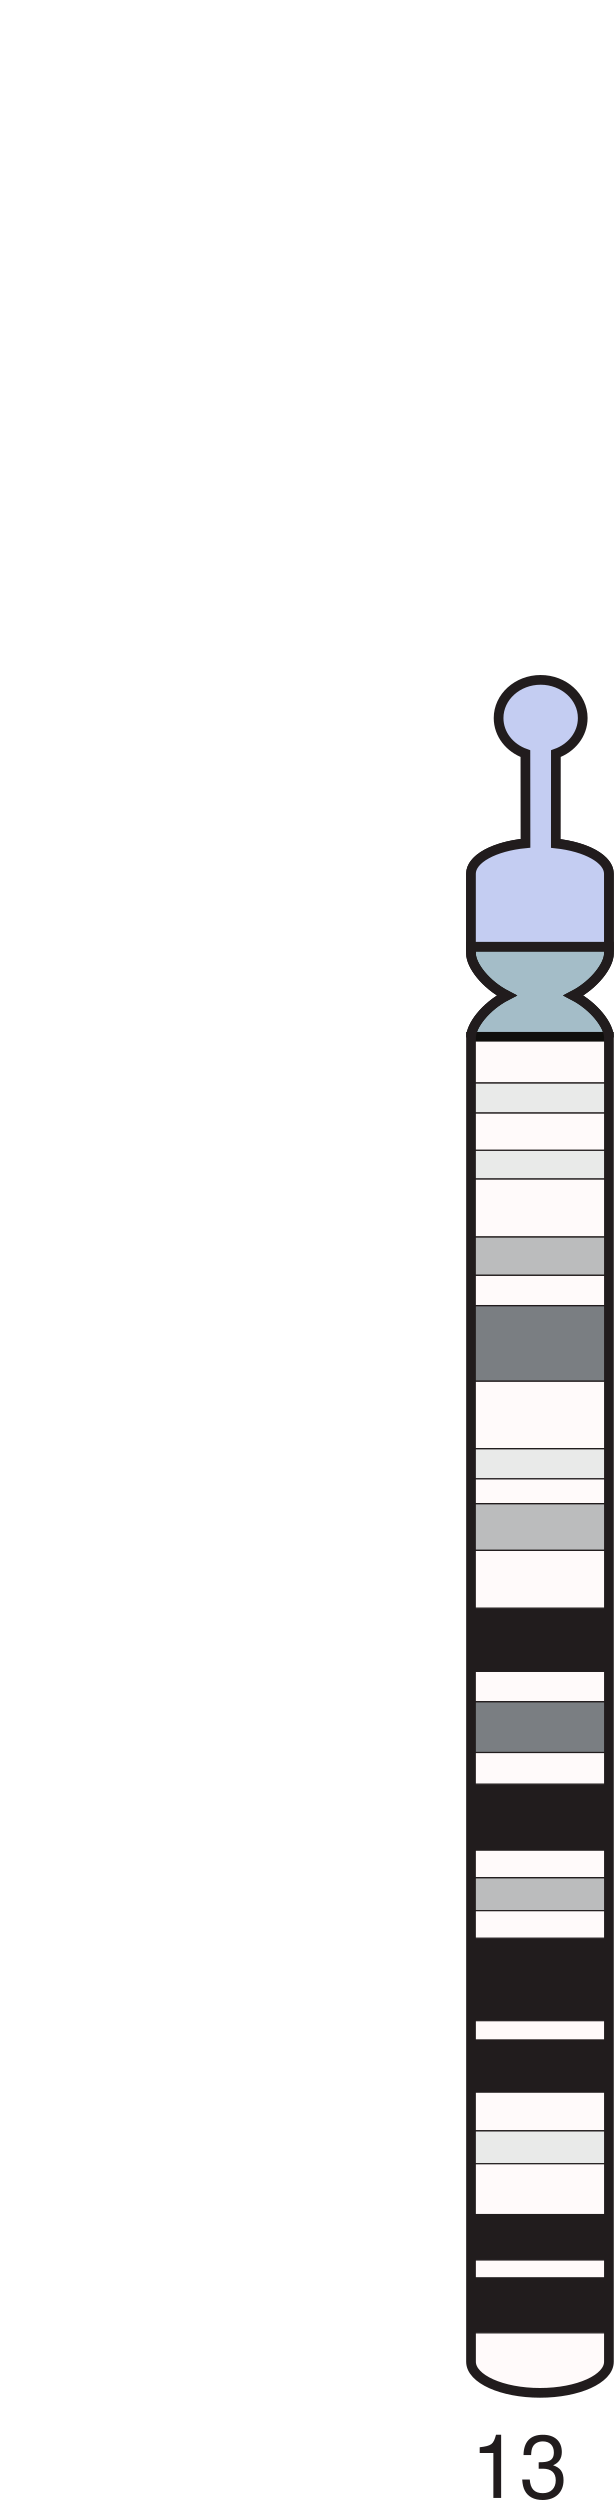
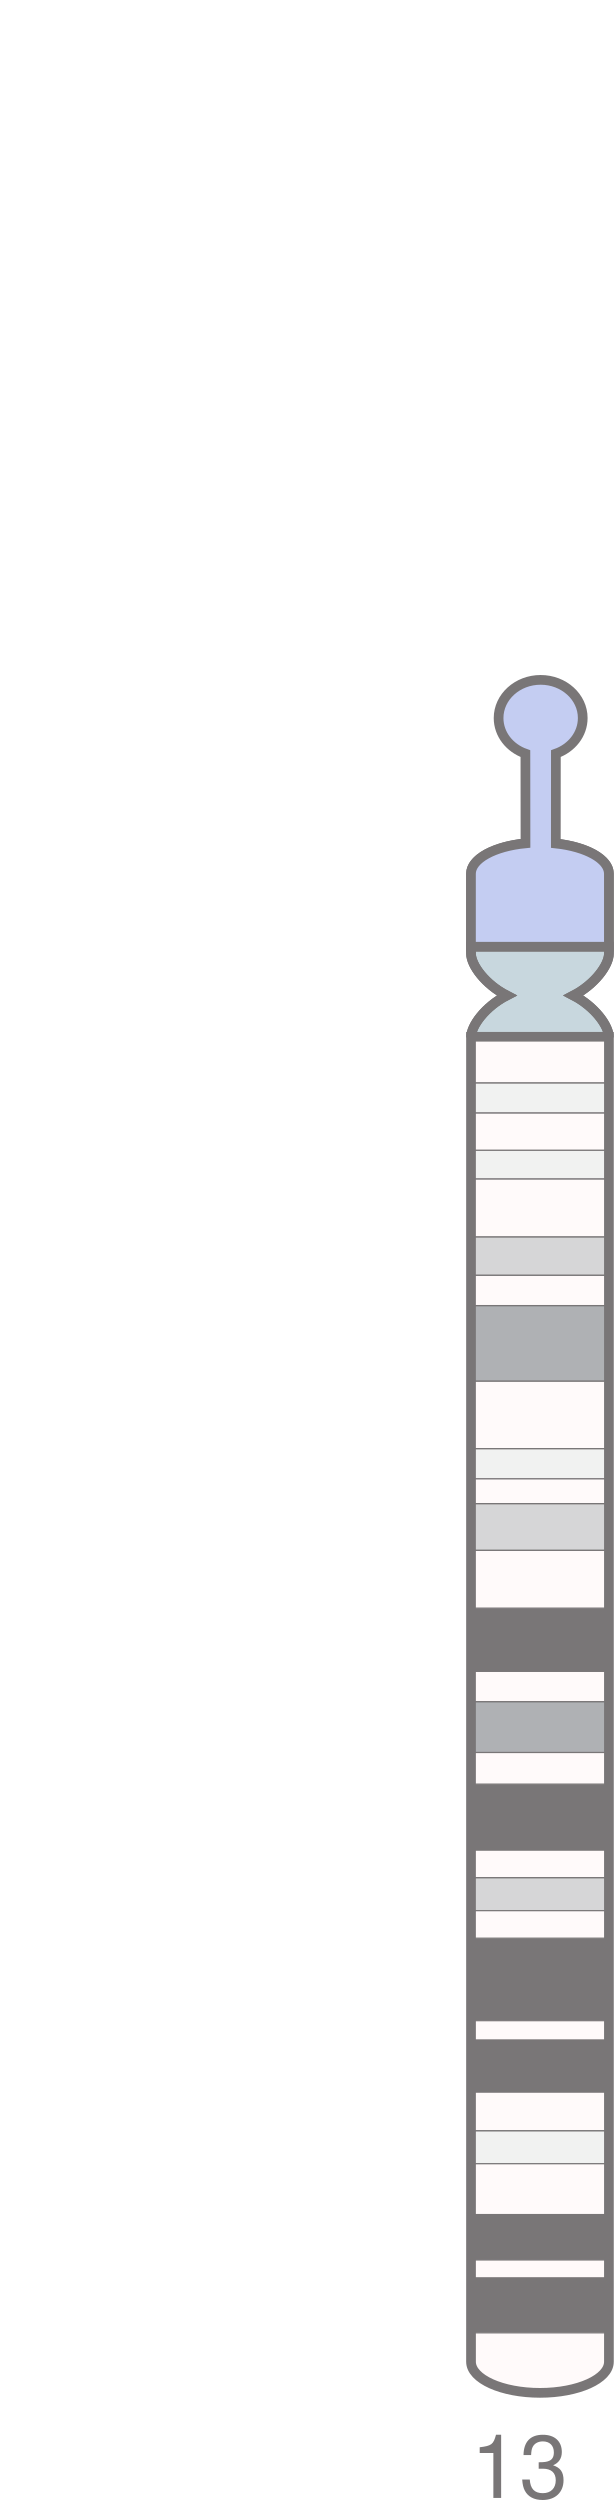
<svg xmlns="http://www.w3.org/2000/svg" contentScriptType="text/ecmascript" zoomAndPan="magnify" contentStyleType="text/css" preserveAspectRatio="xMidYMid meet" version="1.0">
  <g id="chromosome13" title="Chromosome 13">
-     <path style="fill:#211c1d;fill-opacity:1;fill-rule:nonzero;stroke:none" id="13q21.1" d="m 38.797,137.707 11.382,0.0 0.0,-5.212 -11.382,-0.0 0.0,5.212 z " />
-     <path style="fill:#7a7e82;fill-opacity:1;fill-rule:nonzero;stroke:none" id="13q13.3" d="m 38.797,113.801 11.382,0.0 0.0,-6.233 -11.382,-0.0 0.0,6.233 z " />
-     <path style="fill:none;stroke:#211c1d;stroke-width:0.1;stroke-linecap:butt;stroke-linejoin:miter;stroke-miterlimit:4;stroke-opacity:1;stroke-dasharray:none" id="13q13.3-o" d="m 38.797,113.801 11.382,0.0 0.0,-6.233 -11.382,-0.0 0.0,6.233 z " />
-     <path style="fill:#7a7e82;fill-opacity:1;fill-rule:nonzero;stroke:none" id="13q21.31" d="m 38.797,144.391 11.382,0.0 0.0,-4.192 -11.382,-0.0 0.0,4.192 z " />
-     <path style="fill:none;stroke:#211c1d;stroke-width:0.1;stroke-linecap:butt;stroke-linejoin:miter;stroke-miterlimit:4;stroke-opacity:1;stroke-dasharray:none" id="13q21.31-o" d="m 38.797,144.391 11.382,0.0 0.0,-4.192 -11.382,-0.0 0.0,4.192 z " />
-     <path style="fill:#211c1d;fill-opacity:1;fill-rule:nonzero;stroke:none" id="13q21.33" d="m 38.797,152.436 11.382,0.0 0.0,-5.442 -11.382,-0.0 0.0,5.442 z " />
-     <path style="fill:#bbbcbd;fill-opacity:1;fill-rule:nonzero;stroke:none" id="13q13.1" d="m 38.797,105.075 11.382,0.0 0.0,-3.174 -11.382,-0.0 0.0,3.174 z " />
-     <path style="fill:none;stroke:#211c1d;stroke-width:0.1;stroke-linecap:butt;stroke-linejoin:miter;stroke-miterlimit:4;stroke-opacity:1;stroke-dasharray:none" id="13q13.1-o" d="m 38.797,105.075 11.382,0.0 0.0,-3.174 -11.382,-0.0 0.0,3.174 z " />
-     <path style="fill:#bbbcbd;fill-opacity:1;fill-rule:nonzero;stroke:none" id="13q14.2" d="m 38.797,127.736 11.382,0.0 0.0,-3.853 -11.382,-0.0 0.0,3.853 z " />
-     <path style="fill:none;stroke:#211c1d;stroke-width:0.1;stroke-linecap:butt;stroke-linejoin:miter;stroke-miterlimit:4;stroke-opacity:1;stroke-dasharray:none" id="13q14.2-o" d="m 38.797,127.736 11.382,0.0 0.0,-3.853 -11.382,-0.0 0.0,3.853 z " />
-     <path style="fill:#bbbcbd;fill-opacity:1;fill-rule:nonzero;stroke:none" id="13q22.2" d="m 38.797,157.421 11.382,0.0 0.0,-2.722 -11.382,-0.0 0.0,2.722 z " />
-     <path style="fill:none;stroke:#211c1d;stroke-width:0.1;stroke-linecap:butt;stroke-linejoin:miter;stroke-miterlimit:4;stroke-opacity:1;stroke-dasharray:none" id="13q22.2-o" d="m 38.797,157.421 11.382,0.0 0.0,-2.722 -11.382,-0.0 0.0,2.722 z " />
-     <path style="fill:#211c1d;fill-opacity:1;fill-rule:nonzero;stroke:none" id="13q31.1" d="m 38.797,166.486 11.382,0.0 0.0,-6.799 -11.382,-0.0 0.0,6.799 z " />
-     <path style="fill:#211c1d;fill-opacity:1;fill-rule:nonzero;stroke:none" id="13q31.3" d="m 38.797,172.375 11.382,0.0 0.0,-4.304 -11.382,-0.0 0.0,4.304 z " />
-     <path style="fill:#e9eae9;fill-opacity:1;fill-rule:nonzero;stroke:none" id="13q12.2" d="m 38.797,97.143 11.382,0.0 0.0,-2.378 -11.382,-0.0 0.0,2.378 z " />
-     <path style="fill:none;stroke:#211c1d;stroke-width:0.1;stroke-linecap:butt;stroke-linejoin:miter;stroke-miterlimit:4;stroke-opacity:1;stroke-dasharray:none" id="13q12.2-o" d="m 38.797,97.143 11.382,0.0 0.0,-2.378 -11.382,-0.0 0.0,2.378 z " />
-     <path style="fill:#e9eae9;fill-opacity:1;fill-rule:nonzero;stroke:none" id="13q12.12" d="m 38.797,91.706 11.382,0.0 0.0,-2.493 -11.382,-0.0 0.0,2.493 z " />
-     <path style="fill:none;stroke:#211c1d;stroke-width:0.1;stroke-linecap:butt;stroke-linejoin:miter;stroke-miterlimit:4;stroke-opacity:1;stroke-dasharray:none" id="13q12.12-o" d="m 38.797,91.706 11.382,0.0 0.0,-2.493 -11.382,-0.0 0.0,2.493 z " />
-     <path style="fill:#e9eae9;fill-opacity:1;fill-rule:nonzero;stroke:none" id="13q14.12" d="m 38.797,121.845 11.382,0.0 0.0,-2.493 -11.382,-0.0 0.0,2.493 z " />
-     <path style="fill:none;stroke:#211c1d;stroke-width:0.1;stroke-linecap:butt;stroke-linejoin:miter;stroke-miterlimit:4;stroke-opacity:1;stroke-dasharray:none" id="13q14.12-o" d="m 38.797,121.845 11.382,0.0 0.0,-2.493 -11.382,-0.0 0.0,2.493 z " />
-     <path style="fill:#e9eae9;fill-opacity:1;fill-rule:nonzero;stroke:none" id="13q32.2" d="m 38.797,178.271 11.382,0.0 0.0,-2.722 -11.382,-0.0 0.0,2.722 z " />
-     <path style="fill:none;stroke:#211c1d;stroke-width:0.1;stroke-linecap:butt;stroke-linejoin:miter;stroke-miterlimit:4;stroke-opacity:1;stroke-dasharray:none" id="13q32.2-o" d="m 38.797,178.271 11.382,0.0 0.0,-2.722 -11.382,-0.0 0.0,2.722 z " />
-     <path style="fill:#211c1d;fill-opacity:1;fill-rule:nonzero;stroke:none" id="13q33.1" d="m 38.797,186.2 11.382,0.0 0.0,-3.742 -11.382,-0.0 0.0,3.742 z " />
-     <path style="fill:#211c1d;fill-opacity:1;fill-rule:nonzero;stroke:none" id="13q33.3" d="m 38.797,192.204 11.382,0.0 0.0,-4.534 -11.382,-0.0 0.0,4.534 z " />
-     <path style="fill:#fffafa;stroke:#211c1d;stroke-width:0.1;stroke-linecap:butt;stroke-linejoin:miter;stroke-miterlimit:4;stroke-opacity:1;stroke-dasharray:none" id="13q12.13" d="m 38.797,94.765 11.382,0.0 0,-3.059 -11.382,-0.0 0,3.059 z " />
-     <path style="fill:#fffafa;stroke:#211c1d;stroke-width:0.1;stroke-linecap:butt;stroke-linejoin:miter;stroke-miterlimit:4;stroke-opacity:1;stroke-dasharray:none" id="13q12.3" d="m 38.797,101.901 11.382,0.0 0,-4.758 -11.382,-0.0 0,4.758 z " />
-     <path style="fill:#fffafa;stroke:#211c1d;stroke-width:0.1;stroke-linecap:butt;stroke-linejoin:miter;stroke-miterlimit:4;stroke-opacity:1;stroke-dasharray:none" id="13q22.1" d="m 38.797,154.699 11.382,0.0 0,-2.263 -11.382,-0.0 0,2.263 z " />
-     <path style="fill:#fffafa;stroke:#211c1d;stroke-width:0.1;stroke-linecap:butt;stroke-linejoin:miter;stroke-miterlimit:4;stroke-opacity:1;stroke-dasharray:none" id="13q21.2" d="m 38.797,140.199 11.382,0.0 0,-2.493 -11.382,-0.0 0,2.493 z " />
-     <path style="fill:#fffafa;stroke:#211c1d;stroke-width:0.1;stroke-linecap:butt;stroke-linejoin:miter;stroke-miterlimit:4;stroke-opacity:1;stroke-dasharray:none" id="13q13.2" d="m 38.797,107.568 11.382,0.0 0,-2.493 -11.382,-0.0 0,2.493 z " />
-     <path style="fill:#fffafa;stroke:#211c1d;stroke-width:0.1;stroke-linecap:butt;stroke-linejoin:miter;stroke-miterlimit:4;stroke-opacity:1;stroke-dasharray:none" id="13q21.32" d="m 38.797,146.994 11.382,0.0 0,-2.603 -11.382,-0.0 0,2.603 z " />
-     <path style="fill:#fffafa;stroke:#211c1d;stroke-width:0.1;stroke-linecap:butt;stroke-linejoin:miter;stroke-miterlimit:4;stroke-opacity:1;stroke-dasharray:none" id="13q32.3" d="m 38.797,182.458 11.382,0.0 0,-4.187 -11.382,-0.0 0,4.187 z " />
-     <path style="fill:#fffafa;stroke:#211c1d;stroke-width:0.1;stroke-linecap:butt;stroke-linejoin:miter;stroke-miterlimit:4;stroke-opacity:1;stroke-dasharray:none" id="13q22.3" d="m 38.797,159.687 11.382,0.0 0,-2.266 -11.382,-0.0 0,2.266 z " />
-     <path style="fill:#fffafa;stroke:#211c1d;stroke-width:0.1;stroke-linecap:butt;stroke-linejoin:miter;stroke-miterlimit:4;stroke-opacity:1;stroke-dasharray:none" id="13q14.3" d="m 38.797,132.494 11.382,0.0 0,-4.758 -11.382,-0.0 0,4.758 z " />
-     <path style="fill:#fffafa;stroke:#211c1d;stroke-width:0.1;stroke-linecap:butt;stroke-linejoin:miter;stroke-miterlimit:4;stroke-opacity:1;stroke-dasharray:none" id="13q32.1" d="m 38.797,175.548 11.382,0.0 0,-3.174 -11.382,-0.0 0,3.174 z " />
-     <path style="fill:#fffafa;stroke:#211c1d;stroke-width:0.1;stroke-linecap:butt;stroke-linejoin:miter;stroke-miterlimit:4;stroke-opacity:1;stroke-dasharray:none" id="13q34" d="m 38.797,192.204 0.0,2.5 c 0.0,1.417 2.543,2.565 5.683,2.565 3.137,0.0 5.679,-1.147 5.679,-2.565 l 0.0,-2.5 -11.382,-0.0 z" />
-     <path style="fill:#fffafa;stroke:#211c1d;stroke-width:0.1;stroke-linecap:butt;stroke-linejoin:miter;stroke-miterlimit:4;stroke-opacity:1;stroke-dasharray:none" id="13q14.13" d="m 38.797,123.883 11.382,0.0 0,-2.039 -11.382,-0.0 0,2.039 z " />
-     <path style="fill:#fffafa;stroke:#211c1d;stroke-width:0.1;stroke-linecap:butt;stroke-linejoin:miter;stroke-miterlimit:4;stroke-opacity:1;stroke-dasharray:none" id="13q31.2" d="m 38.797,168.071 11.382,0.0 0,-1.585 -11.382,-0.0 0,1.585 z " />
-     <path style="fill:#fffafa;stroke:#211c1d;stroke-width:0.1;stroke-linecap:butt;stroke-linejoin:miter;stroke-miterlimit:4;stroke-opacity:1;stroke-dasharray:none" id="13q33.2" d="m 38.797,187.67 11.382,0.0 0,-1.47 -11.382,-0.0 0,1.47 z " />
-     <path style="fill:#fffafa;stroke:#211c1d;stroke-width:0.1;stroke-linecap:butt;stroke-linejoin:miter;stroke-miterlimit:4;stroke-opacity:1;stroke-dasharray:none" id="13q14.11" d="m 38.797,119.352 11.382,0.0 0,-5.552 -11.382,-0.0 0,5.552 z " />
-     <path style="fill:#fffafa;stroke:#211c1d;stroke-width:0.1;stroke-linecap:butt;stroke-linejoin:miter;stroke-miterlimit:4;stroke-opacity:1;stroke-dasharray:none" id="13q12.11" d="m 38.797,89.213 11.382,0.0 0,-3.794 -11.382,-0.0 0,3.794 z " />
-     <path style="fill:#a4bdc8;fill-opacity:1;fill-rule:nonzero;stroke:none" id="centromere13-f" d="m 50.169,85.419 0.0,0.056 c 0.0,-0.964 -1.178,-2.549 -2.921,-3.457 1.743,-0.906 2.921,-2.494 2.921,-3.455 l 0.0,-0.566 -11.363,-0.0 0.0,0.566 c 0.0,0.964 1.188,2.551 2.942,3.455 -1.754,0.905 -2.942,2.49 -2.942,3.457 l 0.0,-0.056 11.363,0.0 " />
-     <path style="fill:none;stroke:#100f0d;stroke-width:0.8;stroke-linecap:butt;stroke-linejoin:miter;stroke-miterlimit:4;stroke-opacity:1;stroke-dasharray:none" id="centromere13-o" d="m 50.169,85.419 0.0,0.056 c 0.0,-0.964 -1.178,-2.549 -2.921,-3.457 1.743,-0.906 2.921,-2.494 2.921,-3.455 l 0.0,-0.566 -11.363,-0.0 0.0,0.566 c 0.0,0.964 1.188,2.551 2.942,3.455 -1.754,0.905 -2.942,2.49 -2.942,3.457 l 0.0,-0.056 11.363,0.0 z " />
-     <path style="fill:none;stroke:#211c1d;stroke-width:0.8;stroke-linecap:butt;stroke-linejoin:miter;stroke-miterlimit:4;stroke-opacity:1;stroke-dasharray:none" id="outline13" d="m 41.748,82.019 c -1.755,0.905 -2.941,2.49 -2.941,3.457 l 0.0,109.108 c 0.0,1.417 2.543,2.565 5.683,2.565 3.137,0.0 5.679,-1.147 5.679,-2.565 l 0.0,-109.108 c 0.0,-0.964 -1.177,-2.549 -2.92,-3.457 1.743,-0.906 2.92,-2.494 2.92,-3.455 l 0.0,-6.572 c 0.0,-1.416 -2.542,-2.564 -5.679,-2.564 -3.14,-0.0 -5.683,1.147 -5.683,2.564 l 0.0,6.572 c 0.0,0.966 1.186,2.551 2.941,3.455 z " />
+     <path style="fill:#797677;fill-opacity:1;fill-rule:nonzero;stroke:none" id="13q21.1" d="m 38.797,137.707 11.382,0.0 0.0,-5.212 -11.382,-0.0 0.0,5.212 z " />
+     <path style="fill:#afb1b4;fill-opacity:1;fill-rule:nonzero;stroke:none" id="13q13.3" d="m 38.797,113.801 11.382,0.0 0.0,-6.233 -11.382,-0.0 0.0,6.233 z " />
+     <path style="fill:none;stroke:#797677;stroke-width:0.1;stroke-linecap:butt;stroke-linejoin:miter;stroke-miterlimit:4;stroke-opacity:1;stroke-dasharray:none" id="13q13.3-o" d="m 38.797,113.801 11.382,0.0 0.0,-6.233 -11.382,-0.0 0.0,6.233 z " />
+     <path style="fill:#afb1b4;fill-opacity:1;fill-rule:nonzero;stroke:none" id="13q21.31" d="m 38.797,144.391 11.382,0.0 0.0,-4.192 -11.382,-0.0 0.0,4.192 z " />
+     <path style="fill:none;stroke:#797677;stroke-width:0.1;stroke-linecap:butt;stroke-linejoin:miter;stroke-miterlimit:4;stroke-opacity:1;stroke-dasharray:none" id="13q21.31-o" d="m 38.797,144.391 11.382,0.0 0.0,-4.192 -11.382,-0.0 0.0,4.192 z " />
+     <path style="fill:#797677;fill-opacity:1;fill-rule:nonzero;stroke:none" id="13q21.33" d="m 38.797,152.436 11.382,0.0 0.0,-5.442 -11.382,-0.0 0.0,5.442 z " />
+     <path style="fill:#d6d6d7;fill-opacity:1;fill-rule:nonzero;stroke:none" id="13q13.1" d="m 38.797,105.075 11.382,0.0 0.0,-3.174 -11.382,-0.0 0.0,3.174 z " />
+     <path style="fill:none;stroke:#797677;stroke-width:0.1;stroke-linecap:butt;stroke-linejoin:miter;stroke-miterlimit:4;stroke-opacity:1;stroke-dasharray:none" id="13q13.1-o" d="m 38.797,105.075 11.382,0.0 0.0,-3.174 -11.382,-0.0 0.0,3.174 z " />
+     <path style="fill:#d6d6d7;fill-opacity:1;fill-rule:nonzero;stroke:none" id="13q14.2" d="m 38.797,127.736 11.382,0.0 0.0,-3.853 -11.382,-0.0 0.0,3.853 z " />
+     <path style="fill:none;stroke:#797677;stroke-width:0.1;stroke-linecap:butt;stroke-linejoin:miter;stroke-miterlimit:4;stroke-opacity:1;stroke-dasharray:none" id="13q14.2-o" d="m 38.797,127.736 11.382,0.0 0.0,-3.853 -11.382,-0.0 0.0,3.853 z " />
+     <path style="fill:#d6d6d7;fill-opacity:1;fill-rule:nonzero;stroke:none" id="13q22.2" d="m 38.797,157.421 11.382,0.0 0.0,-2.722 -11.382,-0.0 0.0,2.722 z " />
+     <path style="fill:none;stroke:#797677;stroke-width:0.1;stroke-linecap:butt;stroke-linejoin:miter;stroke-miterlimit:4;stroke-opacity:1;stroke-dasharray:none" id="13q22.2-o" d="m 38.797,157.421 11.382,0.0 0.0,-2.722 -11.382,-0.0 0.0,2.722 z " />
+     <path style="fill:#797677;fill-opacity:1;fill-rule:nonzero;stroke:none" id="13q31.1" d="m 38.797,166.486 11.382,0.0 0.0,-6.799 -11.382,-0.0 0.0,6.799 z " />
+     <path style="fill:#797677;fill-opacity:1;fill-rule:nonzero;stroke:none" id="13q31.3" d="m 38.797,172.375 11.382,0.0 0.0,-4.304 -11.382,-0.0 0.0,4.304 z " />
+     <path style="fill:#f1f2f1;fill-opacity:1;fill-rule:nonzero;stroke:none" id="13q12.2" d="m 38.797,97.143 11.382,0.0 0.0,-2.378 -11.382,-0.0 0.0,2.378 z " />
+     <path style="fill:none;stroke:#797677;stroke-width:0.1;stroke-linecap:butt;stroke-linejoin:miter;stroke-miterlimit:4;stroke-opacity:1;stroke-dasharray:none" id="13q12.2-o" d="m 38.797,97.143 11.382,0.0 0.0,-2.378 -11.382,-0.0 0.0,2.378 z " />
+     <path style="fill:#f1f2f1;fill-opacity:1;fill-rule:nonzero;stroke:none" id="13q12.12" d="m 38.797,91.706 11.382,0.0 0.0,-2.493 -11.382,-0.0 0.0,2.493 z " />
+     <path style="fill:none;stroke:#797677;stroke-width:0.1;stroke-linecap:butt;stroke-linejoin:miter;stroke-miterlimit:4;stroke-opacity:1;stroke-dasharray:none" id="13q12.12-o" d="m 38.797,91.706 11.382,0.0 0.0,-2.493 -11.382,-0.0 0.0,2.493 z " />
+     <path style="fill:#f1f2f1;fill-opacity:1;fill-rule:nonzero;stroke:none" id="13q14.12" d="m 38.797,121.845 11.382,0.0 0.0,-2.493 -11.382,-0.0 0.0,2.493 z " />
+     <path style="fill:none;stroke:#797677;stroke-width:0.1;stroke-linecap:butt;stroke-linejoin:miter;stroke-miterlimit:4;stroke-opacity:1;stroke-dasharray:none" id="13q14.12-o" d="m 38.797,121.845 11.382,0.0 0.0,-2.493 -11.382,-0.0 0.0,2.493 z " />
+     <path style="fill:#f1f2f1;fill-opacity:1;fill-rule:nonzero;stroke:none" id="13q32.2" d="m 38.797,178.271 11.382,0.0 0.0,-2.722 -11.382,-0.0 0.0,2.722 z " />
+     <path style="fill:none;stroke:#797677;stroke-width:0.1;stroke-linecap:butt;stroke-linejoin:miter;stroke-miterlimit:4;stroke-opacity:1;stroke-dasharray:none" id="13q32.2-o" d="m 38.797,178.271 11.382,0.0 0.0,-2.722 -11.382,-0.0 0.0,2.722 z " />
+     <path style="fill:#797677;fill-opacity:1;fill-rule:nonzero;stroke:none" id="13q33.1" d="m 38.797,186.2 11.382,0.0 0.0,-3.742 -11.382,-0.0 0.0,3.742 z " />
+     <path style="fill:#797677;fill-opacity:1;fill-rule:nonzero;stroke:none" id="13q33.3" d="m 38.797,192.204 11.382,0.0 0.0,-4.534 -11.382,-0.0 0.0,4.534 z " />
+     <path style="fill:#fffafa;stroke:#797677;stroke-width:0.1;stroke-linecap:butt;stroke-linejoin:miter;stroke-miterlimit:4;stroke-opacity:1;stroke-dasharray:none" id="13q12.13" d="m 38.797,94.765 11.382,0.0 0,-3.059 -11.382,-0.0 0,3.059 z " />
+     <path style="fill:#fffafa;stroke:#797677;stroke-width:0.1;stroke-linecap:butt;stroke-linejoin:miter;stroke-miterlimit:4;stroke-opacity:1;stroke-dasharray:none" id="13q12.3" d="m 38.797,101.901 11.382,0.0 0,-4.758 -11.382,-0.0 0,4.758 z " />
+     <path style="fill:#fffafa;stroke:#797677;stroke-width:0.1;stroke-linecap:butt;stroke-linejoin:miter;stroke-miterlimit:4;stroke-opacity:1;stroke-dasharray:none" id="13q22.1" d="m 38.797,154.699 11.382,0.0 0,-2.263 -11.382,-0.0 0,2.263 z " />
+     <path style="fill:#fffafa;stroke:#797677;stroke-width:0.1;stroke-linecap:butt;stroke-linejoin:miter;stroke-miterlimit:4;stroke-opacity:1;stroke-dasharray:none" id="13q21.2" d="m 38.797,140.199 11.382,0.0 0,-2.493 -11.382,-0.0 0,2.493 z " />
+     <path style="fill:#fffafa;stroke:#797677;stroke-width:0.1;stroke-linecap:butt;stroke-linejoin:miter;stroke-miterlimit:4;stroke-opacity:1;stroke-dasharray:none" id="13q13.2" d="m 38.797,107.568 11.382,0.0 0,-2.493 -11.382,-0.0 0,2.493 z " />
+     <path style="fill:#fffafa;stroke:#797677;stroke-width:0.1;stroke-linecap:butt;stroke-linejoin:miter;stroke-miterlimit:4;stroke-opacity:1;stroke-dasharray:none" id="13q21.32" d="m 38.797,146.994 11.382,0.0 0,-2.603 -11.382,-0.0 0,2.603 z " />
+     <path style="fill:#fffafa;stroke:#797677;stroke-width:0.1;stroke-linecap:butt;stroke-linejoin:miter;stroke-miterlimit:4;stroke-opacity:1;stroke-dasharray:none" id="13q32.3" d="m 38.797,182.458 11.382,0.0 0,-4.187 -11.382,-0.0 0,4.187 z " />
+     <path style="fill:#fffafa;stroke:#797677;stroke-width:0.1;stroke-linecap:butt;stroke-linejoin:miter;stroke-miterlimit:4;stroke-opacity:1;stroke-dasharray:none" id="13q22.3" d="m 38.797,159.687 11.382,0.0 0,-2.266 -11.382,-0.0 0,2.266 z " />
+     <path style="fill:#fffafa;stroke:#797677;stroke-width:0.1;stroke-linecap:butt;stroke-linejoin:miter;stroke-miterlimit:4;stroke-opacity:1;stroke-dasharray:none" id="13q14.3" d="m 38.797,132.494 11.382,0.0 0,-4.758 -11.382,-0.0 0,4.758 z " />
+     <path style="fill:#fffafa;stroke:#797677;stroke-width:0.1;stroke-linecap:butt;stroke-linejoin:miter;stroke-miterlimit:4;stroke-opacity:1;stroke-dasharray:none" id="13q32.1" d="m 38.797,175.548 11.382,0.0 0,-3.174 -11.382,-0.0 0,3.174 z " />
+     <path style="fill:#fffafa;stroke:#797677;stroke-width:0.1;stroke-linecap:butt;stroke-linejoin:miter;stroke-miterlimit:4;stroke-opacity:1;stroke-dasharray:none" id="13q34" d="m 38.797,192.204 0.0,2.5 c 0.0,1.417 2.543,2.565 5.683,2.565 3.137,0.0 5.679,-1.147 5.679,-2.565 l 0.0,-2.5 -11.382,-0.0 z" />
+     <path style="fill:#fffafa;stroke:#797677;stroke-width:0.1;stroke-linecap:butt;stroke-linejoin:miter;stroke-miterlimit:4;stroke-opacity:1;stroke-dasharray:none" id="13q14.13" d="m 38.797,123.883 11.382,0.0 0,-2.039 -11.382,-0.0 0,2.039 z " />
+     <path style="fill:#fffafa;stroke:#797677;stroke-width:0.1;stroke-linecap:butt;stroke-linejoin:miter;stroke-miterlimit:4;stroke-opacity:1;stroke-dasharray:none" id="13q31.2" d="m 38.797,168.071 11.382,0.0 0,-1.585 -11.382,-0.0 0,1.585 z " />
+     <path style="fill:#fffafa;stroke:#797677;stroke-width:0.1;stroke-linecap:butt;stroke-linejoin:miter;stroke-miterlimit:4;stroke-opacity:1;stroke-dasharray:none" id="13q33.2" d="m 38.797,187.67 11.382,0.0 0,-1.47 -11.382,-0.0 0,1.47 z " />
+     <path style="fill:#fffafa;stroke:#797677;stroke-width:0.1;stroke-linecap:butt;stroke-linejoin:miter;stroke-miterlimit:4;stroke-opacity:1;stroke-dasharray:none" id="13q14.11" d="m 38.797,119.352 11.382,0.0 0,-5.552 -11.382,-0.0 0,5.552 z " />
+     <path style="fill:#fffafa;stroke:#797677;stroke-width:0.1;stroke-linecap:butt;stroke-linejoin:miter;stroke-miterlimit:4;stroke-opacity:1;stroke-dasharray:none" id="13q12.11" d="m 38.797,89.213 11.382,0.0 0,-3.794 -11.382,-0.0 0,3.794 z " />
+     <path style="fill:#c8d7de;fill-opacity:1;fill-rule:nonzero;stroke:none" id="centromere13-f" d="m 50.169,85.419 0.0,0.056 c 0.0,-0.964 -1.178,-2.549 -2.921,-3.457 1.743,-0.906 2.921,-2.494 2.921,-3.455 l 0.0,-0.566 -11.363,-0.0 0.0,0.566 c 0.0,0.964 1.188,2.551 2.942,3.455 -1.754,0.905 -2.942,2.49 -2.942,3.457 l 0.0,-0.056 11.363,0.0 " />
+     <path style="fill:none;stroke:#797677;stroke-width:0.8;stroke-linecap:butt;stroke-linejoin:miter;stroke-miterlimit:4;stroke-opacity:1;stroke-dasharray:none" id="centromere13-o" d="m 50.169,85.419 0.0,0.056 c 0.0,-0.964 -1.178,-2.549 -2.921,-3.457 1.743,-0.906 2.921,-2.494 2.921,-3.455 l 0.0,-0.566 -11.363,-0.0 0.0,0.566 c 0.0,0.964 1.188,2.551 2.942,3.455 -1.754,0.905 -2.942,2.49 -2.942,3.457 l 0.0,-0.056 11.363,0.0 z " />
+     <path style="fill:none;stroke:#797677;stroke-width:0.8;stroke-linecap:butt;stroke-linejoin:miter;stroke-miterlimit:4;stroke-opacity:1;stroke-dasharray:none" id="outline13" d="m 41.748,82.019 c -1.755,0.905 -2.941,2.49 -2.941,3.457 l 0.0,109.108 c 0.0,1.417 2.543,2.565 5.683,2.565 3.137,0.0 5.679,-1.147 5.679,-2.565 l 0.0,-109.108 c 0.0,-0.964 -1.177,-2.549 -2.92,-3.457 1.743,-0.906 2.92,-2.494 2.92,-3.455 l 0.0,-6.572 c 0.0,-1.416 -2.542,-2.564 -5.679,-2.564 -3.14,-0.0 -5.683,1.147 -5.683,2.564 l 0.0,6.572 c 0.0,0.966 1.186,2.551 2.941,3.455 z " />
    <path style="fill:#c4cdf2;fill-opacity:1;fill-rule:nonzero;stroke:none" id="satellite13" d="m 38.803,77.998 0.0,-6.009 c 0.0,-1.23 1.926,-2.26 4.492,-2.507 l -0.007,-7.39 c -1.294,-0.456 -2.209,-1.594 -2.209,-2.933 0.0,-1.735 1.551,-3.144 3.464,-3.144 1.915,0.0 3.469,1.409 3.469,3.144 0.0,1.339 -0.918,2.476 -2.213,2.933 l -0.004,7.403 c 2.505,0.269 4.371,1.284 4.371,2.495 l 0.0,6.009 -11.363,-0.0 " />
-     <path style="fill:none;stroke:#211c1d;stroke-width:0.8;stroke-linecap:butt;stroke-linejoin:miter;stroke-miterlimit:4;stroke-opacity:1;stroke-dasharray:none" id="satellite13-o" d="m 38.803,77.998 0.0,-6.009 c 0.0,-1.23 1.926,-2.26 4.492,-2.507 l -0.007,-7.39 c -1.294,-0.456 -2.209,-1.594 -2.209,-2.933 0.0,-1.735 1.551,-3.144 3.464,-3.144 1.915,0.0 3.469,1.409 3.469,3.144 0.0,1.339 -0.918,2.476 -2.213,2.933 l -0.004,7.403 c 2.505,0.269 4.371,1.284 4.371,2.495 l 0.0,6.009 -11.363,-0.0 z " />
+     <path style="fill:none;stroke:#797677;stroke-width:0.8;stroke-linecap:butt;stroke-linejoin:miter;stroke-miterlimit:4;stroke-opacity:1;stroke-dasharray:none" id="satellite13-o" d="m 38.803,77.998 0.0,-6.009 c 0.0,-1.23 1.926,-2.26 4.492,-2.507 l -0.007,-7.39 c -1.294,-0.456 -2.209,-1.594 -2.209,-2.933 0.0,-1.735 1.551,-3.144 3.464,-3.144 1.915,0.0 3.469,1.409 3.469,3.144 0.0,1.339 -0.918,2.476 -2.213,2.933 l -0.004,7.403 c 2.505,0.269 4.371,1.284 4.371,2.495 l 0.0,6.009 -11.363,-0.0 z " />
    <path style="fill:none;stroke:#231f20;stroke-width:0.8;stroke-linecap:butt;stroke-linejoin:miter;stroke-miterlimit:4;stroke-opacity:1;stroke-dasharray:none;display:none" id="centre13" d="M 41.35,82.055 0.0,82.055 " />
    <text>
-       <tspan x="38.791 43.793" y="205.802" id="label13" style="font-size:7.195px;font-variant:normal;font-weight:normal;writing-mode:lr-tb;fill:#211c1d;fill-opacity:1;fill-rule:nonzero;stroke:none;font-family:Helvetica;-inkscape-font-specification:Helvetica">13</tspan>
+       <tspan x="38.791 43.793" y="205.802" id="label13" style="font-size:7.195px;font-variant:normal;font-weight:normal;writing-mode:lr-tb;fill:#797677;fill-opacity:1;fill-rule:nonzero;stroke:none;font-family:Helvetica;-inkscape-font-specification:Helvetica">13</tspan>
    </text>
  </g>
</svg>
